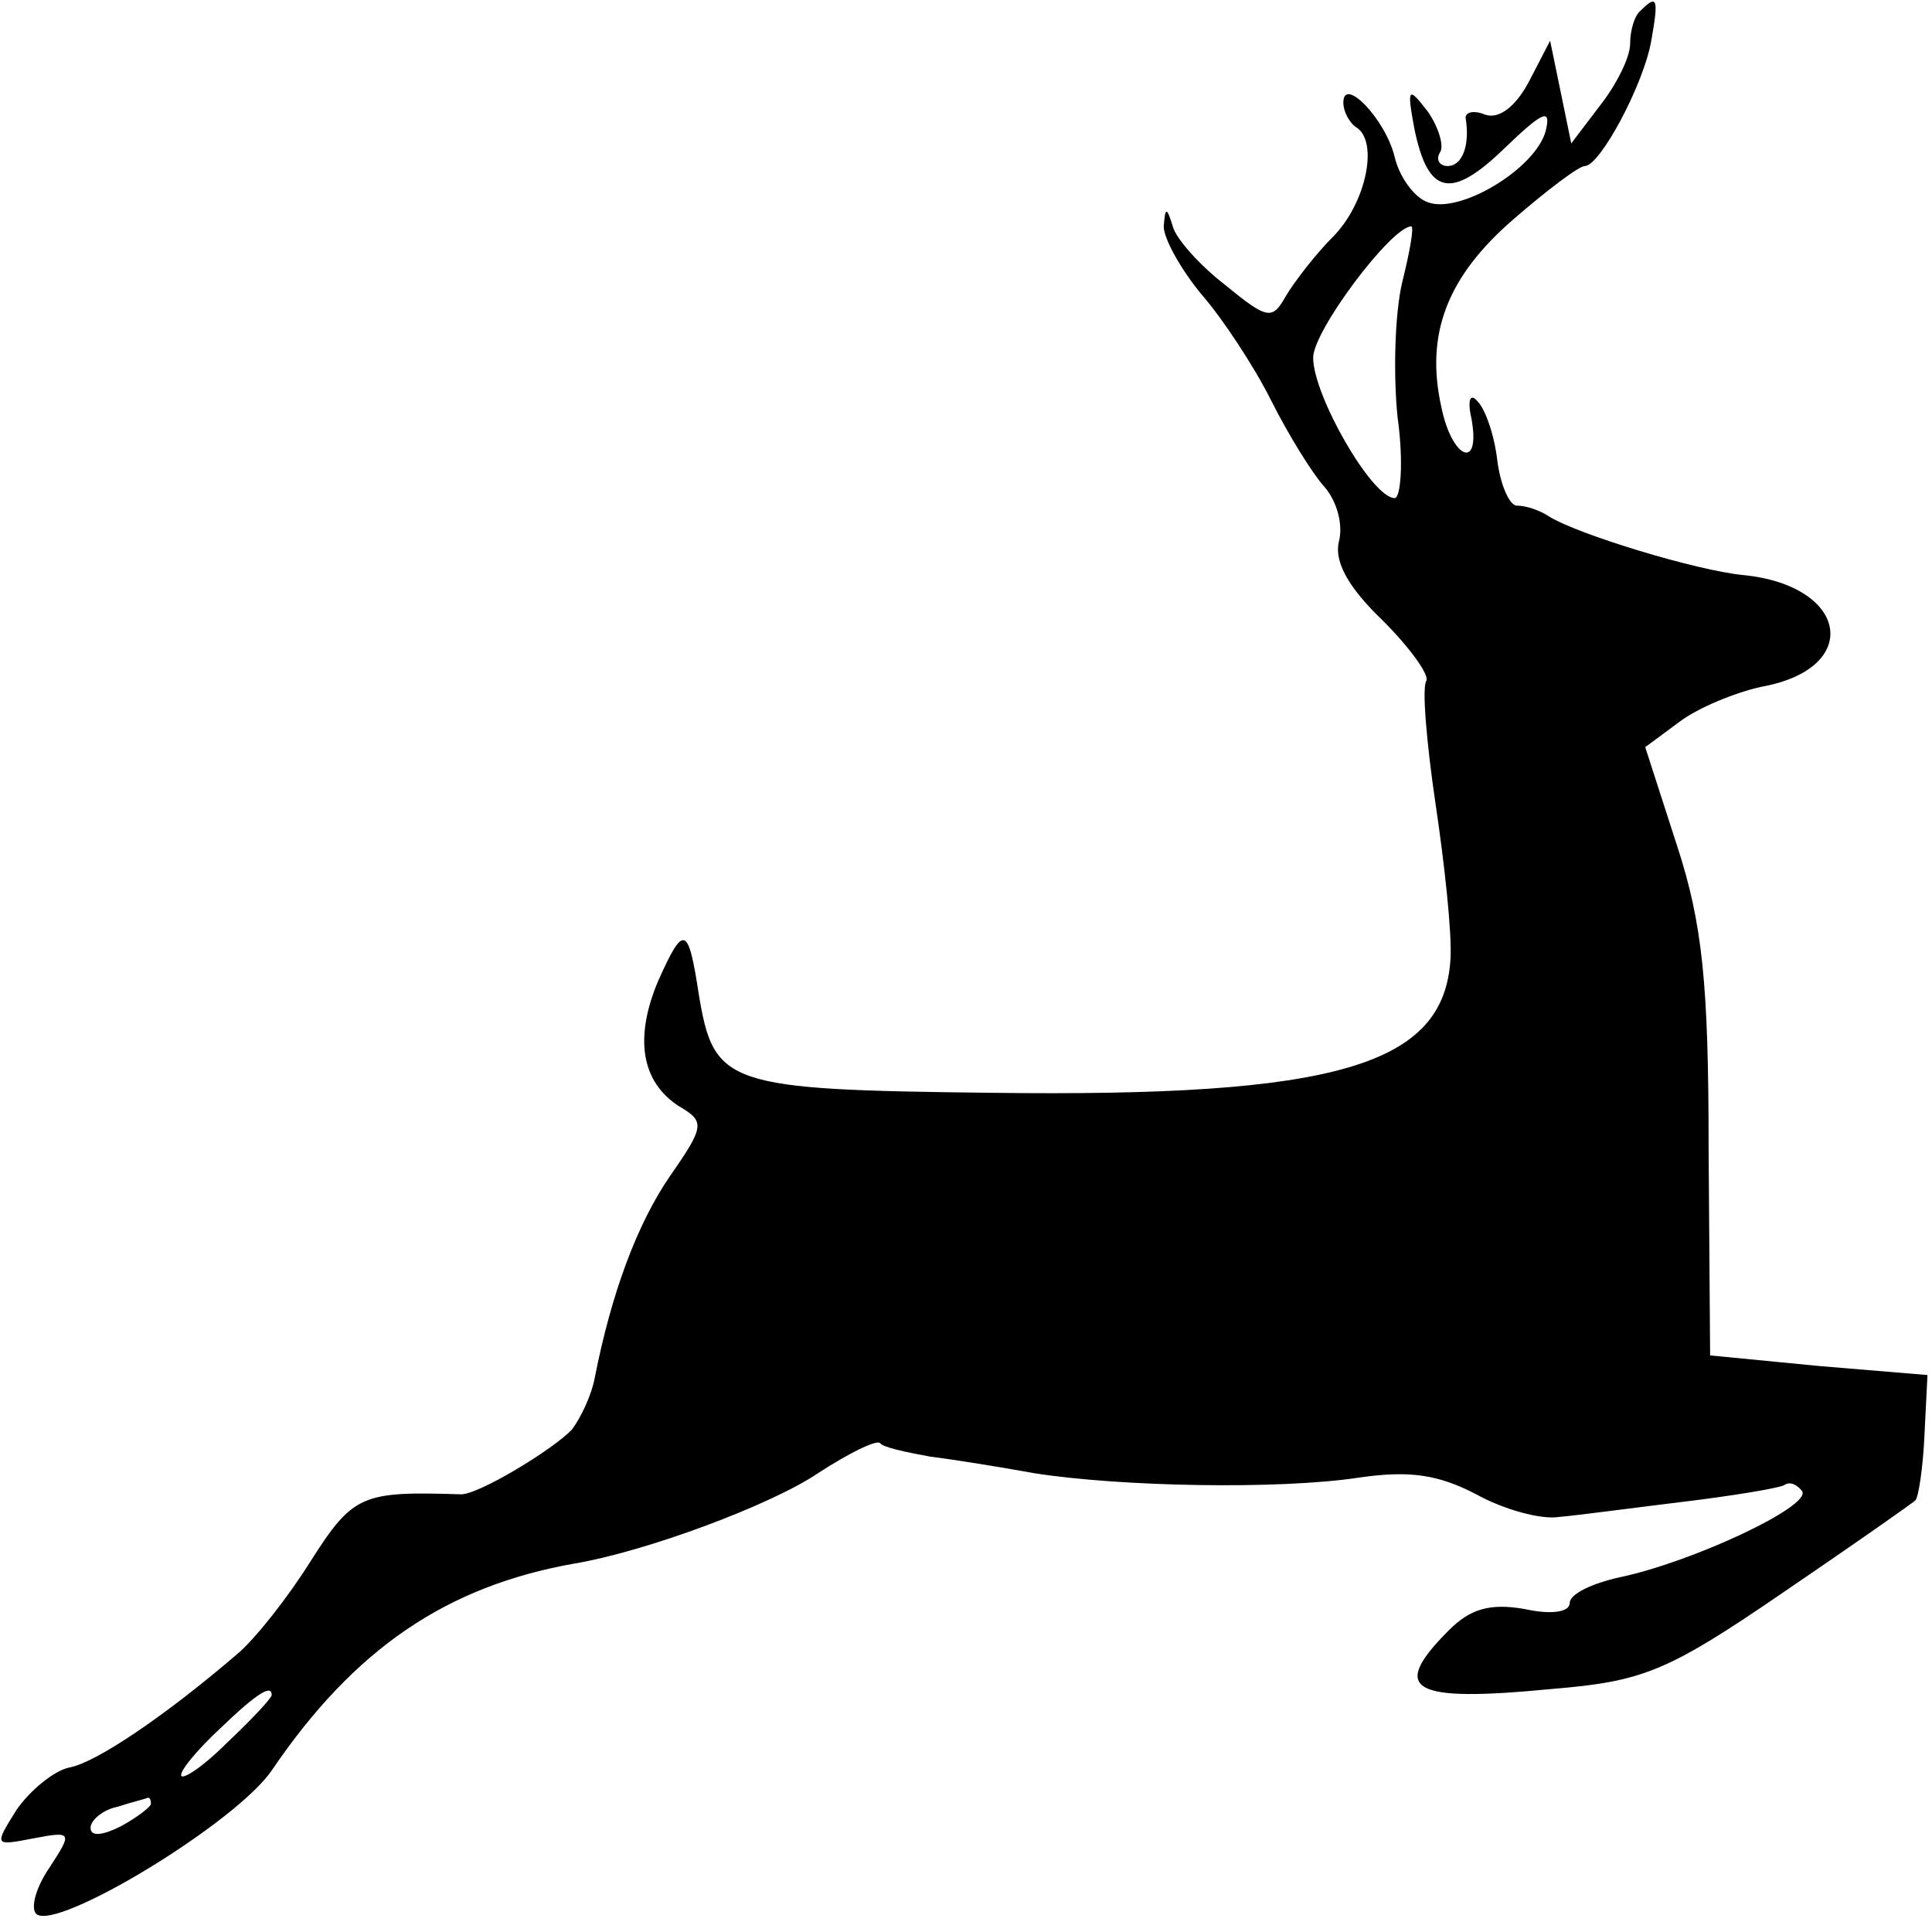
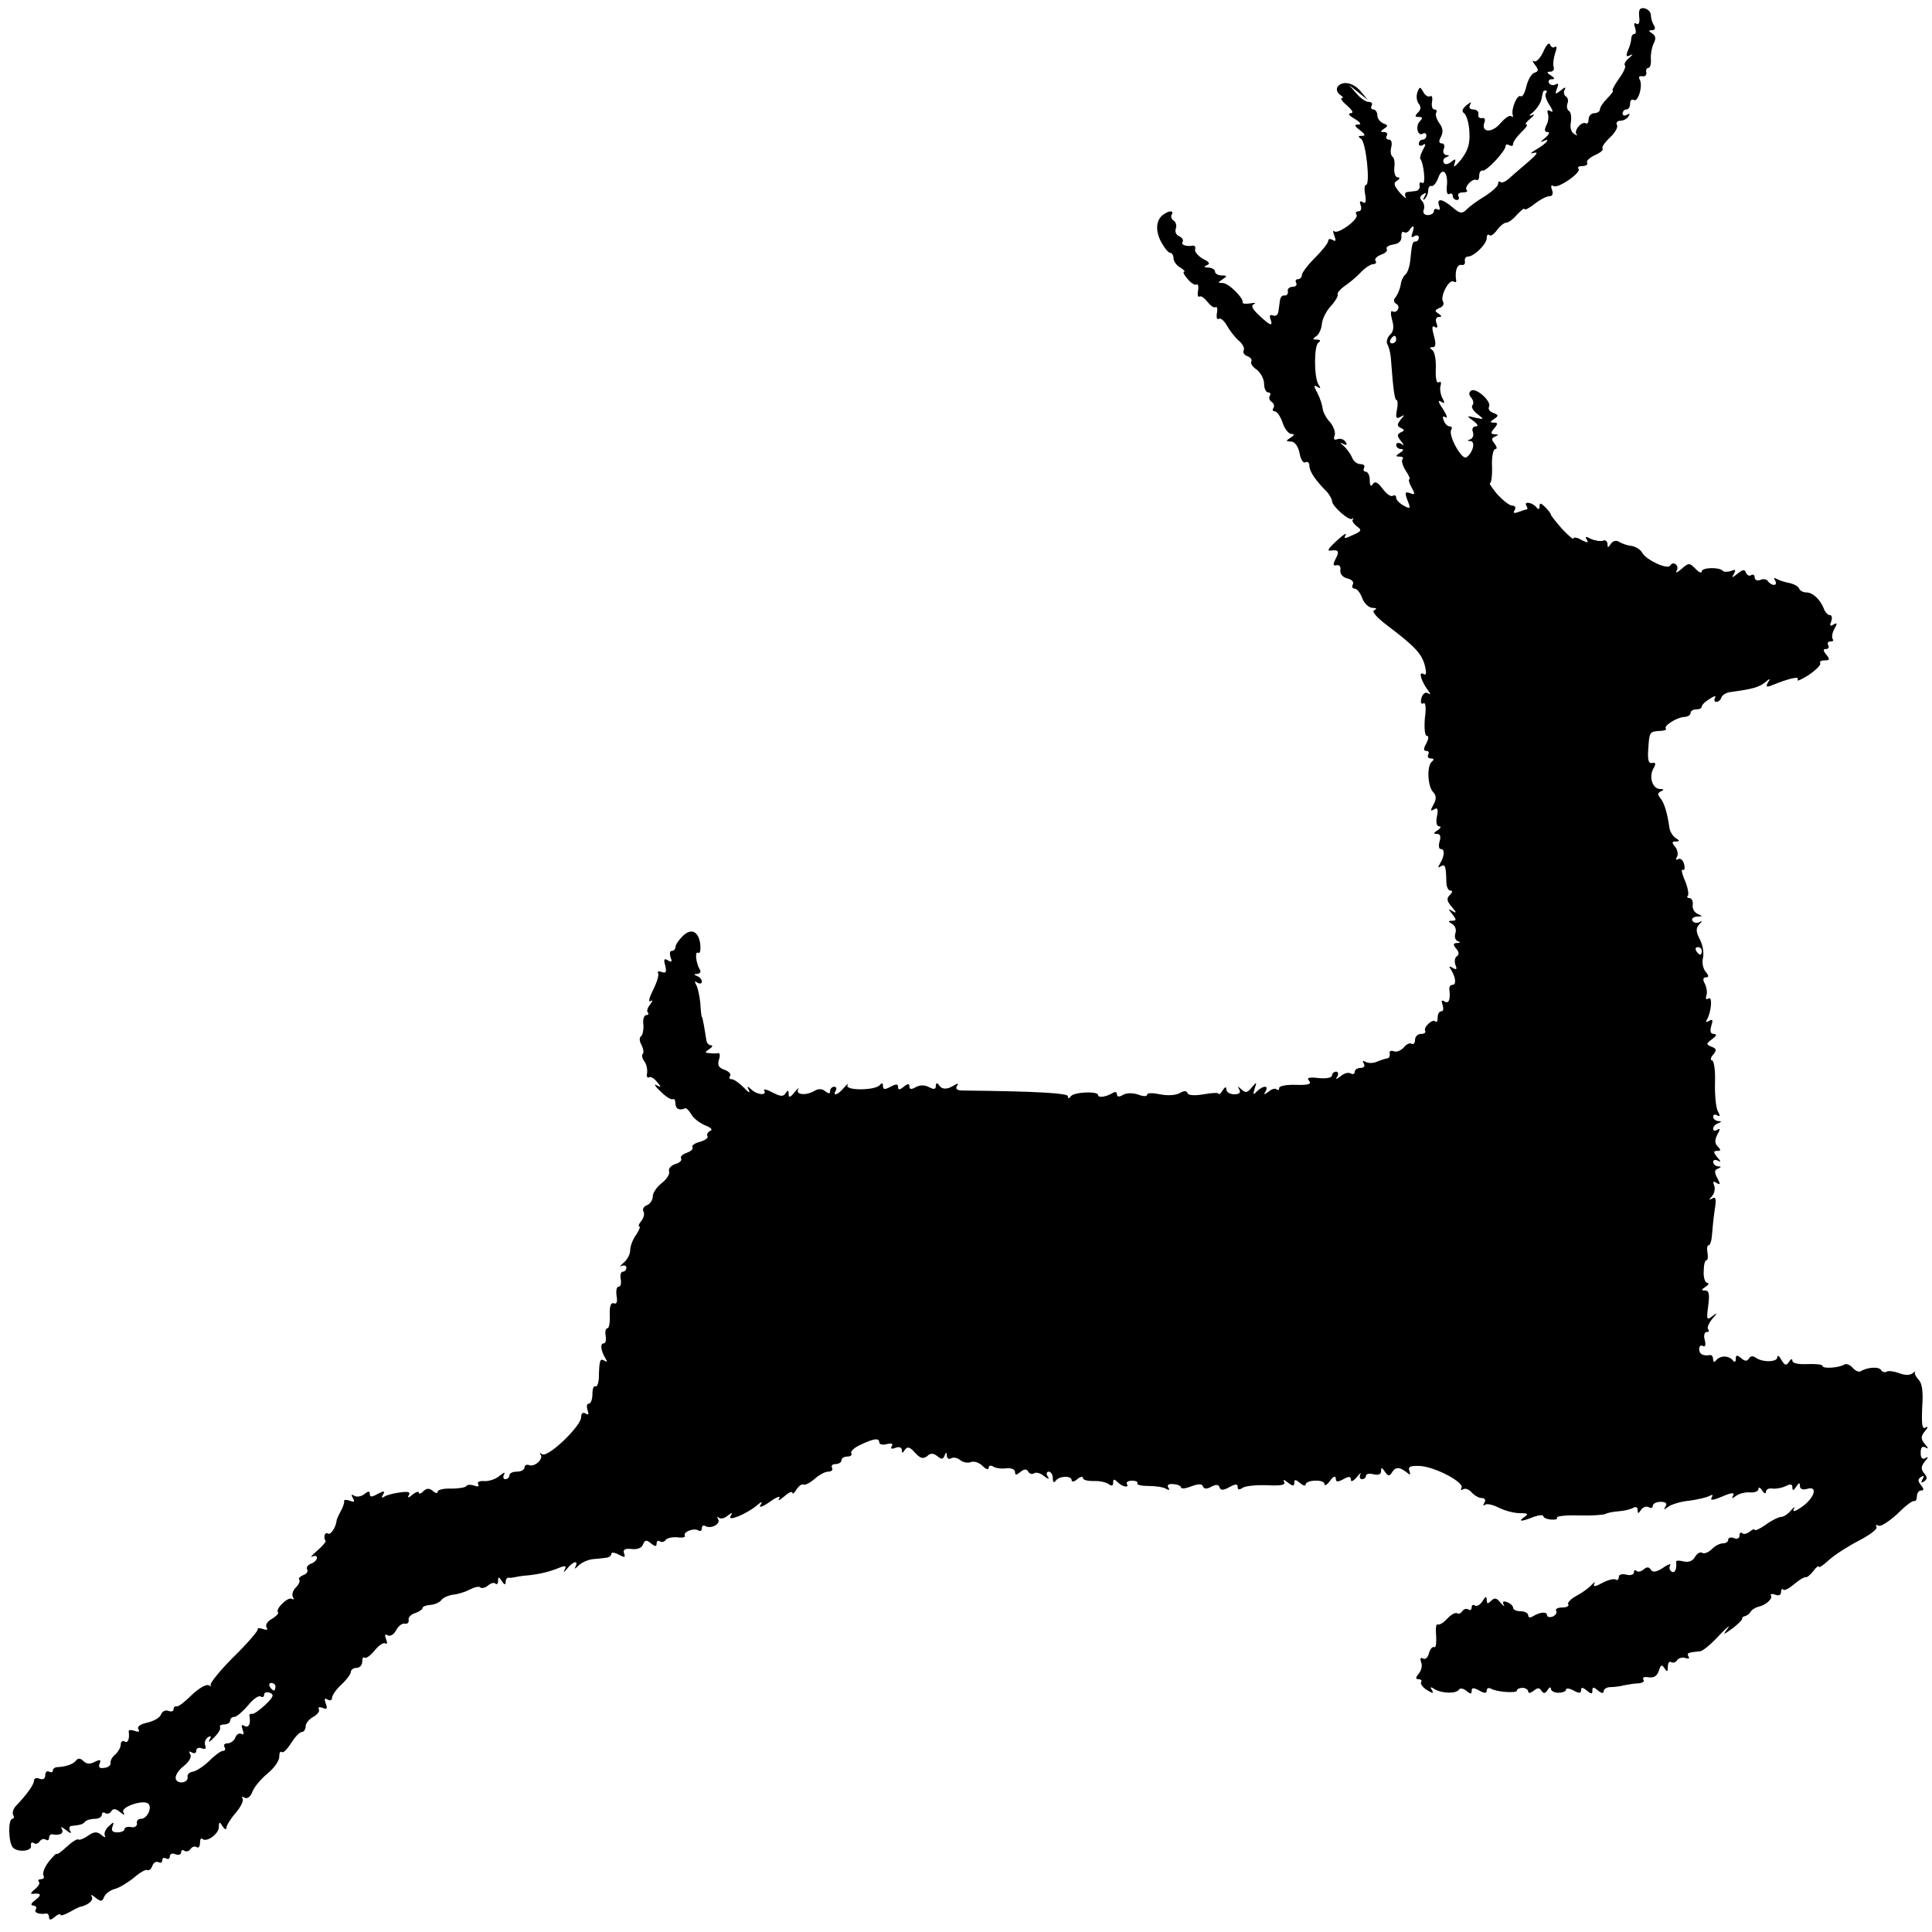
- <svg xmlns="http://www.w3.org/2000/svg" version="1.0" width="128pt" height="128pt" viewBox="0 0 128 128" preserveAspectRatio="xMidYMid meet">
-   <g transform="translate(0,128) scale(0.1,-0.1)" fill="#000000" stroke="none">
-     <path d="M1087 1273 c-4 -3 -7 -13 -7 -22 0 -9 -9 -27 -20 -41 l-19 -25 -7 34 -7 34 -14 -27 c-9 -17 -20 -25 -29 -22 -7 3 -13 2 -13 -2 3 -18 -2 -32 -12 -32 -5 0 -8 4 -5 9 3 4 -1 17 -8 27 -13 17 -14 16 -9 -11 9 -44 24 -48 60 -13 25 24 31 27 27 11 -7 -25 -57 -55 -78 -47 -9 3 -19 17 -22 30 -6 25 -34 54 -34 36 0 -6 4 -13 8 -16 16 -9 7 -51 -15 -73 -11 -11 -25 -29 -31 -39 -9 -16 -12 -16 -40 7 -17 13 -33 31 -35 39 -4 13 -5 13 -6 0 0 -8 11 -28 25 -45 14 -16 35 -48 46 -70 11 -22 27 -48 35 -57 9 -10 13 -26 10 -37 -3 -13 6 -30 29 -52 18 -18 31 -36 29 -40 -3 -4 0 -40 6 -81 6 -40 11 -86 10 -103 -4 -71 -75 -92 -305 -89 -175 2 -183 5 -193 65 -7 46 -10 47 -27 9 -16 -38 -11 -67 14 -83 17 -10 17 -13 -6 -46 -22 -32 -39 -78 -50 -134 -2 -11 -9 -26 -15 -34 -12 -13 -63 -44 -74 -43 -65 2 -71 0 -99 -44 -15 -24 -37 -52 -49 -62 -49 -42 -94 -72 -111 -75 -10 -2 -26 -15 -35 -28 -15 -24 -15 -24 11 -19 26 5 26 4 11 -19 -9 -13 -13 -27 -9 -31 13 -12 132 60 156 95 55 81 116 122 200 137 48 8 131 39 162 60 20 13 38 22 41 20 2 -3 17 -6 33 -9 16 -2 47 -7 69 -11 57 -9 162 -11 215 -3 34 5 53 2 78 -11 18 -10 43 -17 55 -15 12 1 49 6 82 10 33 4 63 9 67 11 4 3 9 0 12 -4 6 -10 -73 -47 -121 -57 -18 -4 -33 -11 -33 -17 0 -6 -12 -8 -30 -4 -23 4 -36 0 -50 -14 -40 -40 -25 -48 68 -39 60 5 76 11 152 63 47 32 87 60 89 62 2 2 5 21 6 43 l2 40 -72 6 -72 7 -1 137 c0 109 -4 149 -21 201 l-21 65 23 17 c12 9 36 19 54 23 67 12 58 67 -12 74 -31 3 -110 27 -129 39 -6 4 -15 7 -21 7 -5 0 -11 14 -13 30 -2 17 -8 34 -13 39 -5 6 -7 1 -4 -12 6 -34 -13 -26 -20 8 -11 49 4 87 48 125 22 19 43 35 47 35 10 0 39 54 44 83 5 28 4 31 -7 20z m-158 -180 c-5 -21 -6 -62 -3 -90 4 -29 2 -53 -2 -53 -15 0 -54 68 -54 93 0 18 52 87 65 87 2 0 -1 -17 -6 -37z m-749 -936 c0 -2 -13 -16 -30 -32 -16 -16 -30 -25 -30 -21 0 4 12 18 26 31 25 24 34 29 34 22z m-80 -72 c0 -2 -9 -9 -20 -15 -12 -6 -20 -7 -20 -1 0 5 8 12 18 14 9 3 18 5 20 6 1 0 2 -1 2 -4z" />
+ <svg xmlns="http://www.w3.org/2000/svg" version="1.0" width="512pt" height="512pt" viewBox="0 0 512 512" preserveAspectRatio="xMidYMid meet">
+   <g transform="translate(0,512) scale(0.1,-0.1)" fill="#000000" stroke="none">
+     <path d="M4344 5076 c2 -15 -1 -23 -7 -19 -6 4 -8 0 -4 -10 3 -10 3 -17 -2 -17 -4 0 -8 -6 -8 -12 0 -7 -4 -22 -9 -32 -6 -15 -4 -18 7 -12 8 4 6 1 -3 -7 -10 -8 -15 -17 -12 -20 4 -3 -4 -20 -16 -36 -12 -17 -19 -31 -16 -31 3 0 -3 -9 -14 -20 -11 -11 -20 -24 -20 -30 0 -5 -7 -10 -15 -10 -8 0 -15 -7 -15 -16 0 -8 -3 -13 -7 -11 -11 7 -33 -19 -25 -29 4 -4 1 -4 -6 1 -8 4 -12 17 -9 31 2 14 0 27 -5 30 -5 3 -7 12 -4 20 3 7 1 16 -5 19 -5 4 -6 12 -2 18 4 7 -1 6 -10 -2 -15 -12 -17 -12 -11 4 5 12 4 16 -4 11 -6 -3 -13 -2 -17 4 -3 5 0 10 7 10 9 0 9 3 -2 10 -11 7 -12 10 -2 10 8 0 12 6 9 13 -2 6 0 22 4 35 5 14 5 21 0 18 -5 -4 -11 -1 -13 6 -3 7 -11 -2 -18 -19 -8 -17 -19 -29 -25 -25 -5 3 -4 -1 3 -10 10 -13 10 -17 -2 -21 -8 -3 -17 -19 -21 -36 -4 -17 -10 -29 -15 -26 -9 6 -26 -34 -21 -50 1 -5 0 -7 -4 -3 -4 4 -17 -5 -29 -19 -23 -27 -52 -24 -42 3 3 8 0 13 -7 11 -7 -1 -11 4 -9 11 1 6 -5 12 -14 12 -9 0 -12 5 -8 13 5 8 2 7 -10 -2 -11 -10 -13 -16 -6 -21 6 -4 13 -26 14 -49 2 -31 -3 -49 -22 -74 -14 -17 -22 -23 -18 -13 5 15 4 17 -8 7 -9 -7 -17 -8 -20 -2 -3 5 0 12 6 14 10 4 10 6 1 6 -7 1 -10 8 -7 16 4 8 1 15 -5 15 -8 0 -9 6 -2 18 6 12 5 23 -5 36 -7 10 -11 23 -8 27 3 5 1 9 -5 9 -5 0 -8 9 -6 20 2 11 0 18 -5 15 -5 -3 -13 2 -18 11 -8 15 -10 15 -16 -1 -3 -10 -2 -23 4 -30 6 -8 6 -15 -2 -23 -9 -9 -9 -12 2 -12 10 0 11 -3 3 -11 -13 -13 -6 -42 8 -33 5 3 9 0 9 -5 0 -6 -4 -11 -10 -11 -5 0 -10 -5 -10 -11 0 -5 5 -7 11 -3 8 5 8 1 0 -13 -6 -11 -9 -22 -7 -24 9 -11 15 -69 6 -64 -6 4 -9 1 -8 -6 2 -7 -3 -14 -9 -15 -7 -1 -18 -2 -24 -3 -5 0 -7 -7 -4 -13 4 -7 -3 -2 -15 11 -16 19 -18 26 -8 32 8 5 9 9 2 9 -6 0 -10 11 -9 25 2 14 0 27 -5 30 -4 3 -6 14 -3 25 3 12 0 20 -6 20 -7 0 -9 5 -6 10 3 6 0 10 -7 10 -11 0 -10 2 0 9 11 7 11 9 -2 14 -9 4 -16 13 -16 22 0 8 -5 15 -11 15 -5 0 -7 5 -4 10 3 6 0 10 -8 10 -8 0 -22 10 -33 23 l-19 22 25 -20 25 -20 -19 23 c-20 24 -50 29 -62 11 -3 -6 0 -15 7 -20 8 -5 10 -9 5 -9 -5 0 1 -9 14 -20 15 -13 18 -20 9 -20 -8 -1 -3 -7 11 -15 15 -9 19 -15 10 -15 -12 0 -11 -4 4 -15 14 -11 16 -15 5 -15 -10 0 -11 -2 -2 -8 13 -8 25 -122 13 -122 -4 0 -5 -12 -2 -26 3 -19 1 -25 -6 -20 -8 5 -10 2 -6 -8 3 -9 1 -16 -6 -16 -6 0 -9 -4 -5 -9 7 -12 -50 -53 -59 -44 -4 4 -4 -1 0 -11 5 -14 4 -17 -4 -12 -7 4 -12 3 -12 -2 0 -6 -16 -26 -35 -45 -19 -19 -35 -40 -35 -46 0 -6 -5 -11 -11 -11 -5 0 -7 -4 -4 -10 3 -5 -1 -10 -9 -10 -9 0 -15 -6 -13 -12 1 -7 -3 -12 -9 -11 -6 1 -11 -5 -12 -13 -1 -8 -3 -21 -4 -29 -1 -9 -7 -14 -14 -11 -8 3 -11 0 -7 -10 7 -20 0 -18 -30 10 -18 17 -23 26 -14 30 7 4 2 4 -10 2 -12 -2 -21 -1 -20 3 3 11 -37 51 -53 51 -13 0 -13 1 0 10 13 8 12 10 -2 10 -10 0 -18 5 -18 10 0 6 -8 10 -17 11 -12 0 -14 2 -5 6 10 4 7 9 -10 17 -12 7 -22 18 -21 24 2 7 0 11 -5 11 -19 -3 -33 2 -28 10 3 5 -1 11 -9 15 -8 3 -12 12 -9 20 3 8 0 17 -5 21 -6 3 -9 11 -6 16 7 11 -6 12 -21 1 -20 -13 -23 -41 -8 -71 9 -17 20 -31 25 -31 5 0 9 -7 9 -15 0 -7 8 -19 18 -24 9 -6 14 -11 10 -11 -4 0 0 -9 9 -19 9 -11 20 -18 24 -15 4 2 6 -5 4 -16 -2 -11 -1 -18 4 -16 4 3 13 -4 21 -14 8 -10 17 -17 21 -14 5 2 6 -5 4 -16 -2 -11 0 -18 5 -15 5 3 14 -5 21 -17 7 -13 21 -31 31 -40 11 -9 17 -21 14 -26 -3 -6 1 -13 10 -16 8 -3 13 -10 10 -14 -3 -5 4 -15 15 -22 10 -8 19 -25 19 -37 0 -13 5 -23 11 -23 5 0 8 -4 4 -9 -3 -5 -1 -12 5 -16 6 -4 8 -11 5 -16 -4 -5 -2 -9 3 -9 6 0 15 -13 21 -30 5 -16 16 -30 23 -30 9 0 9 -3 -2 -10 -13 -8 -13 -10 1 -10 10 0 19 -12 23 -31 3 -17 10 -28 16 -24 5 3 10 -1 10 -9 0 -15 15 -38 48 -71 6 -8 12 -18 12 -23 0 -13 45 -53 53 -47 4 3 5 2 2 -2 -3 -3 2 -11 11 -18 14 -10 12 -13 -11 -23 -21 -10 -25 -10 -19 0 4 7 -5 2 -19 -11 -28 -25 -32 -32 -19 -30 19 3 22 -3 12 -21 -8 -16 -8 -20 2 -18 7 2 12 -4 10 -13 -1 -10 6 -19 19 -22 12 -3 18 -10 14 -16 -3 -6 -1 -11 5 -11 6 0 15 -11 20 -25 5 -14 17 -25 27 -26 11 0 13 -3 5 -6 -8 -3 6 -19 35 -41 74 -56 91 -75 99 -106 5 -20 4 -27 -4 -22 -14 8 -5 -20 12 -43 8 -11 8 -13 0 -8 -7 4 -14 -2 -17 -13 -3 -12 -1 -17 5 -14 6 4 8 -11 4 -40 -2 -26 0 -46 5 -46 6 0 5 -8 -1 -20 -8 -14 -8 -20 0 -20 6 0 8 -4 5 -10 -3 -5 0 -10 7 -10 8 0 9 -3 3 -8 -14 -10 -12 -64 2 -80 10 -10 10 -19 2 -34 -9 -16 -8 -19 1 -13 10 6 12 1 8 -19 -3 -15 -1 -26 6 -26 6 0 4 -5 -4 -10 -11 -7 -12 -10 -2 -10 9 0 11 -7 7 -20 -3 -11 -2 -20 3 -20 12 0 10 -19 -2 -39 -6 -10 -5 -12 2 -7 12 7 14 1 15 -41 0 -13 5 -23 10 -23 7 0 7 -4 -1 -12 -9 -9 -8 -16 6 -32 12 -14 13 -17 2 -11 -13 8 -13 7 -1 -8 11 -14 11 -17 0 -17 -12 0 -12 -2 0 -9 8 -5 11 -16 8 -24 -3 -9 -1 -18 6 -21 8 -3 8 -5 -2 -5 -10 -1 -11 -4 -2 -15 8 -9 8 -16 2 -20 -6 -4 -7 -14 -4 -23 5 -12 3 -14 -7 -8 -10 6 -11 4 -4 -6 12 -20 14 -39 3 -39 -6 0 -9 -6 -8 -12 3 -27 -1 -39 -13 -32 -8 5 -9 2 -5 -9 3 -10 2 -17 -3 -17 -6 0 -10 -7 -10 -17 0 -9 -3 -14 -6 -10 -8 8 -33 -16 -27 -25 2 -5 -3 -8 -11 -8 -9 0 -16 -7 -16 -16 0 -8 -4 -13 -9 -10 -5 3 -14 -1 -21 -10 -7 -8 -19 -13 -26 -10 -8 3 -13 0 -11 -6 1 -7 -2 -13 -8 -13 -5 -1 -18 -5 -27 -9 -9 -4 -22 -4 -29 0 -8 4 -9 3 -5 -4 4 -7 1 -12 -8 -12 -9 0 -16 -5 -16 -11 0 -5 -5 -7 -10 -4 -6 4 -18 1 -27 -7 -12 -9 -15 -9 -9 -1 4 7 2 13 -3 13 -6 0 -11 -5 -11 -10 0 -6 -15 -9 -35 -7 -26 3 -33 1 -26 -7 8 -9 -2 -12 -34 -11 -25 1 -45 -3 -45 -8 0 -6 -3 -7 -7 -4 -3 4 -13 1 -21 -6 -13 -9 -14 -9 -8 1 9 16 -6 16 -23 0 -10 -11 -11 -9 -6 7 6 19 6 19 -8 3 -11 -14 -16 -15 -27 -5 -10 9 -11 9 -6 0 5 -9 0 -13 -13 -13 -12 0 -21 6 -21 13 0 8 -4 7 -10 -3 -5 -8 -10 -12 -10 -9 0 4 -18 3 -40 -1 -24 -4 -41 -3 -43 3 -2 7 -9 7 -21 0 -11 -6 -33 -7 -52 -3 -19 4 -34 4 -34 -1 0 -5 -10 -5 -23 0 -14 5 -30 5 -40 0 -11 -7 -17 -6 -17 1 0 6 -5 8 -12 3 -17 -10 -38 -13 -38 -5 0 11 -64 8 -72 -3 -5 -7 -8 -7 -8 0 0 8 -85 13 -278 15 -15 0 -21 4 -16 12 5 7 3 8 -7 2 -19 -12 -33 -12 -41 1 -5 6 -8 5 -8 -3 0 -9 -5 -10 -18 -3 -11 6 -24 6 -35 0 -12 -7 -17 -6 -17 2 0 8 -4 8 -15 -1 -11 -9 -15 -9 -15 -1 0 9 -5 9 -20 1 -15 -8 -20 -8 -20 2 0 8 -3 9 -8 3 -10 -15 -93 -16 -86 -1 3 6 -1 3 -9 -6 -15 -19 -32 -25 -22 -8 3 6 1 10 -4 10 -6 0 -11 -5 -11 -11 0 -8 -4 -8 -13 -1 -8 7 -18 7 -27 2 -22 -14 -52 -12 -45 3 4 6 -1 3 -9 -7 -12 -15 -16 -16 -16 -5 0 10 -2 11 -8 2 -6 -10 -14 -9 -35 2 -15 8 -25 10 -22 5 9 -14 -19 -12 -34 3 -11 10 -12 9 -6 -3 4 -8 -2 -5 -14 8 -12 12 -26 22 -32 22 -6 0 -8 4 -4 9 3 5 -4 12 -15 16 -15 5 -19 12 -15 26 4 11 3 19 -2 18 -4 -1 -15 -1 -23 0 -13 1 -13 2 0 11 8 5 10 10 4 10 -6 0 -11 6 -12 13 -4 26 -10 62 -12 62 -1 0 -3 16 -4 36 -2 20 -7 42 -11 49 -5 9 -4 11 3 6 7 -4 12 -3 12 3 0 5 -6 12 -12 14 -10 4 -10 6 0 6 7 1 10 5 7 11 -11 17 -14 51 -5 45 5 -3 7 6 6 21 -4 36 -24 46 -47 23 -11 -11 -19 -23 -19 -29 0 -5 -4 -10 -10 -10 -5 0 -6 -7 -3 -17 5 -12 3 -14 -7 -8 -10 6 -12 3 -7 -14 4 -17 2 -21 -9 -17 -8 3 -13 2 -10 -3 3 -4 -3 -24 -13 -44 -10 -20 -14 -34 -7 -30 7 4 6 1 -1 -9 -7 -8 -10 -18 -6 -21 3 -4 1 -7 -4 -7 -6 0 -10 -11 -8 -25 1 -14 -2 -28 -6 -31 -5 -3 -5 -13 1 -23 5 -10 7 -21 3 -24 -3 -4 -1 -12 4 -19 6 -7 9 -21 8 -31 -2 -9 0 -15 5 -12 4 3 14 -3 21 -12 12 -14 12 -16 -1 -9 -8 5 -4 -3 10 -16 14 -14 28 -23 33 -21 4 2 7 -3 7 -11 0 -15 11 -20 26 -13 3 1 10 -6 16 -16 5 -10 22 -23 36 -29 16 -6 22 -12 14 -15 -6 -3 -10 -9 -7 -14 3 -4 -6 -11 -20 -15 -13 -3 -23 -10 -20 -14 3 -5 -4 -11 -15 -15 -11 -4 -18 -10 -15 -15 3 -5 -4 -12 -16 -15 -11 -4 -18 -12 -16 -19 3 -7 -6 -21 -19 -31 -13 -10 -24 -26 -24 -35 0 -10 -7 -21 -16 -24 -8 -3 -12 -11 -9 -16 4 -6 1 -17 -5 -25 -7 -8 -9 -15 -6 -15 4 0 0 -10 -8 -22 -9 -12 -16 -31 -16 -42 0 -10 -8 -25 -18 -33 -9 -8 -11 -12 -5 -8 7 3 13 1 13 -4 0 -6 -4 -11 -9 -11 -6 0 -8 -9 -6 -20 2 -11 0 -20 -6 -20 -5 0 -7 -11 -5 -24 3 -16 0 -23 -7 -20 -8 3 -12 -7 -11 -31 1 -19 -2 -35 -6 -35 -5 0 -7 -9 -5 -20 2 -11 0 -20 -5 -20 -10 0 -8 -19 4 -39 6 -10 5 -12 -2 -7 -12 7 -14 2 -15 -46 -1 -15 -5 -24 -9 -22 -4 3 -8 -6 -8 -20 0 -14 -4 -26 -10 -26 -5 0 -6 -7 -3 -17 4 -11 3 -14 -5 -9 -7 4 -12 1 -12 -10 0 -23 -87 -107 -103 -98 -6 4 -9 4 -5 0 10 -11 -14 -34 -29 -29 -7 3 -13 0 -13 -6 0 -6 -9 -11 -20 -11 -11 0 -20 -4 -20 -10 0 -5 -5 -10 -11 -10 -5 0 -7 6 -3 13 4 6 -1 5 -12 -4 -10 -9 -29 -15 -41 -14 -13 1 -19 -3 -16 -8 4 -6 0 -8 -10 -4 -9 3 -18 3 -21 -1 -2 -4 -21 -7 -40 -7 -20 1 -36 -3 -36 -8 0 -5 -6 -5 -13 2 -10 8 -17 7 -25 -1 -7 -7 -12 -8 -12 -4 0 5 -8 2 -17 -5 -10 -9 -14 -9 -10 -2 6 9 -1 11 -22 8 -17 -2 -36 -7 -42 -11 -8 -5 -9 -3 -4 5 6 10 3 11 -14 2 -16 -9 -21 -9 -21 0 0 8 -4 8 -15 -1 -8 -6 -20 -8 -26 -4 -8 5 -9 3 -4 -6 6 -10 4 -12 -8 -7 -9 3 -16 3 -15 -1 1 -4 -3 -16 -9 -27 -6 -11 -11 -22 -11 -25 -2 -18 -16 -39 -23 -34 -8 5 -13 -10 -6 -20 1 -2 -9 -14 -23 -26 -14 -12 -19 -19 -12 -15 6 3 12 2 12 -3 0 -6 -7 -13 -16 -16 -8 -3 -13 -10 -10 -15 3 -5 -1 -12 -10 -15 -9 -4 -14 -9 -11 -12 3 -4 -1 -13 -9 -21 -8 -8 -11 -19 -8 -25 4 -6 3 -8 -3 -5 -10 6 -45 -28 -36 -36 2 -3 -5 -10 -16 -17 -12 -6 -18 -16 -15 -22 5 -7 2 -9 -9 -5 -9 3 -16 3 -14 -1 1 -4 -28 -38 -65 -74 -36 -36 -63 -70 -60 -74 4 -4 2 -4 -5 0 -7 3 -26 -8 -45 -26 -18 -18 -36 -32 -40 -30 -5 1 -8 -2 -8 -8 0 -5 -6 -7 -14 -4 -7 3 -16 -1 -19 -9 -3 -9 -19 -18 -36 -22 -19 -4 -29 -11 -24 -18 4 -6 0 -8 -10 -4 -9 3 -16 3 -16 -1 3 -20 -2 -33 -11 -27 -5 3 -10 0 -10 -8 0 -8 -7 -20 -15 -27 -8 -6 -13 -17 -12 -22 1 -6 -6 -12 -16 -13 -13 -2 -17 1 -13 11 4 11 2 12 -13 5 -12 -7 -22 -6 -30 2 -8 8 -14 8 -19 2 -7 -10 -27 -17 -49 -18 -7 0 -13 -4 -13 -9 0 -5 -4 -6 -10 -3 -5 3 -10 -1 -10 -9 0 -10 -6 -13 -15 -10 -8 4 -15 1 -15 -5 0 -10 -18 -36 -48 -67 -7 -8 -10 -18 -7 -24 3 -5 2 -10 -2 -10 -12 0 -11 -62 1 -76 13 -14 52 -10 48 5 -1 7 2 10 7 7 5 -4 12 -2 16 4 4 6 11 8 16 5 5 -4 9 -1 9 4 0 6 3 10 8 10 21 -4 32 2 26 14 -5 7 0 6 11 -3 11 -9 16 -10 11 -2 -4 6 -2 13 3 13 26 3 30 4 37 12 4 4 16 7 26 7 10 0 18 5 18 11 0 5 4 8 9 4 5 -3 13 -1 16 5 5 8 12 7 23 -2 11 -9 14 -9 9 -1 -9 14 53 35 66 23 11 -10 -3 -40 -19 -40 -8 0 -13 -6 -11 -12 1 -7 -6 -12 -15 -10 -10 2 -18 -1 -18 -5 0 -5 -8 -9 -19 -9 -13 0 -17 5 -13 15 5 14 4 14 -10 1 -9 -8 -13 -19 -10 -25 3 -5 -1 -5 -9 2 -12 10 -20 9 -36 -2 -11 -8 -23 -12 -25 -10 -3 3 -17 -6 -31 -19 -15 -14 -27 -22 -27 -19 0 3 -9 -6 -21 -21 -11 -14 -17 -30 -14 -36 3 -5 1 -10 -6 -10 -7 0 -9 -3 -6 -7 4 -3 -1 -12 -11 -20 -9 -7 -12 -13 -7 -12 24 3 27 -2 9 -16 -12 -9 -14 -14 -6 -15 7 0 10 -5 7 -10 -6 -9 8 -14 28 -11 4 0 7 -4 7 -10 0 -8 5 -8 15 1 8 7 15 9 15 6 0 -4 10 -1 23 6 12 7 24 13 27 14 24 5 39 18 33 28 -4 6 1 5 10 -3 14 -11 18 -11 23 2 3 8 16 18 28 21 12 3 35 17 51 30 16 14 32 23 36 20 4 -2 10 3 13 12 3 8 10 12 16 9 5 -3 10 -1 10 5 0 6 4 8 10 5 5 -3 10 -1 10 5 0 7 7 10 15 6 8 -3 15 -1 15 5 0 6 4 8 9 4 5 -3 12 -1 16 5 4 6 11 8 16 5 5 -4 9 2 9 11 0 10 3 14 6 11 11 -11 44 13 44 31 0 15 2 15 10 2 5 -8 10 -10 10 -4 0 6 11 24 24 39 14 16 22 33 19 38 -3 6 -1 7 5 3 7 -4 16 2 21 16 5 13 23 34 40 48 17 14 31 33 31 44 0 11 3 16 7 13 3 -4 14 7 24 23 11 17 23 30 29 30 5 0 10 7 10 15 0 8 9 19 20 25 11 6 18 15 15 20 -3 6 1 7 10 4 11 -5 14 -2 8 12 -4 12 -3 15 5 10 7 -4 12 -2 12 5 0 6 11 22 25 35 14 13 25 28 25 34 0 5 7 10 15 10 8 0 15 7 15 17 0 9 3 13 6 10 4 -3 15 5 26 18 11 14 24 23 29 20 5 -4 6 2 2 11 -4 11 -3 15 5 10 6 -3 16 2 22 14 6 11 16 19 23 17 7 -1 11 3 10 10 -2 6 6 15 17 18 11 4 20 10 20 14 0 4 10 7 22 8 11 1 24 7 28 13 4 6 18 12 31 14 13 1 34 8 45 14 12 6 24 9 27 5 4 -3 13 -1 20 5 8 7 17 9 20 5 4 -3 7 0 7 8 0 11 2 11 10 -1 6 -10 10 -11 10 -3 0 7 3 12 8 12 4 -1 10 0 15 1 4 1 19 4 35 5 30 3 57 9 86 21 15 6 18 4 12 -7 -4 -8 -1 -6 7 4 16 20 31 23 22 5 -4 -7 -1 -6 7 2 7 8 24 16 38 18 14 1 31 3 38 4 6 1 12 5 12 10 0 5 9 4 20 -2 15 -8 18 -8 14 3 -4 10 2 14 20 12 15 -2 27 3 30 12 5 12 9 13 21 3 11 -9 15 -9 15 -1 0 7 4 10 9 6 5 -3 12 -1 15 4 4 5 17 8 31 7 13 -2 22 0 20 4 -6 10 24 22 36 14 5 -3 9 0 9 6 0 6 4 9 9 6 14 -9 42 5 34 18 -3 6 -3 8 2 4 4 -4 15 -2 23 5 13 10 14 9 8 -1 -9 -15 39 4 68 27 15 13 18 13 11 2 -5 -8 7 -4 25 9 18 13 30 17 25 9 -5 -8 1 -5 13 5 12 11 22 15 22 10 0 -5 5 -1 11 9 6 9 14 15 18 13 4 -3 17 4 29 14 12 11 28 20 37 20 9 0 13 5 10 10 -3 6 1 10 9 10 9 0 16 5 16 10 0 6 7 10 16 10 8 0 13 4 10 9 -3 4 7 14 22 21 37 18 52 20 52 8 0 -6 9 -8 20 -5 13 3 18 1 13 -6 -4 -6 0 -8 10 -4 10 4 17 1 17 -6 0 -9 2 -9 8 1 7 9 13 8 27 -8 14 -15 21 -17 32 -9 9 9 17 8 27 0 11 -9 15 -9 19 1 4 11 6 10 6 0 1 -7 6 -10 11 -7 6 4 17 2 24 -4 7 -6 20 -9 28 -6 9 4 23 -1 32 -10 9 -9 16 -11 16 -5 0 6 5 8 13 3 6 -4 22 -6 35 -4 12 1 22 -3 22 -10 0 -9 3 -9 14 0 10 8 16 9 21 1 3 -6 11 -8 16 -4 5 3 17 0 26 -8 12 -9 15 -9 9 0 -4 6 -2 12 3 12 6 0 11 -8 11 -17 0 -11 3 -14 8 -7 9 13 42 14 42 1 0 -5 7 -4 15 3 8 7 15 8 15 3 0 -5 12 -8 28 -8 15 1 33 -3 40 -8 8 -6 12 -5 12 4 0 10 3 10 12 1 13 -13 32 -16 24 -4 -2 4 4 8 14 8 10 0 17 -3 14 -7 -2 -4 11 -7 30 -7 19 0 40 -3 47 -8 7 -4 10 -3 5 4 -4 7 1 10 14 9 11 -1 20 -5 20 -9 0 -4 12 -3 27 3 19 7 29 7 31 0 2 -7 10 -8 22 -1 13 7 20 6 22 -2 3 -8 10 -8 26 1 17 9 22 9 22 0 0 -7 4 -8 13 -2 6 5 36 8 65 7 38 -2 50 1 45 9 -4 7 0 6 10 -2 13 -10 17 -10 17 -1 0 10 3 10 15 0 8 -7 15 -9 15 -4 0 5 11 10 25 10 14 1 25 -3 25 -9 0 -6 7 -2 15 9 8 11 14 14 15 6 0 -10 5 -10 20 -2 15 8 20 8 20 -2 0 -6 7 -3 16 8 8 10 13 13 9 7 -3 -7 -1 -13 4 -13 6 0 11 4 11 9 0 5 9 7 20 4 13 -3 20 0 20 8 0 11 2 11 10 -1 8 -12 12 -13 19 -2 9 15 20 15 39 0 9 -8 11 -7 7 4 -4 11 2 14 28 13 40 -2 119 -44 110 -58 -3 -6 -1 -7 4 -4 6 4 16 0 23 -8 7 -8 19 -15 27 -15 8 0 11 -5 7 -12 -4 -7 -4 -10 1 -6 4 4 20 1 36 -7 15 -8 41 -15 56 -15 22 0 25 -2 13 -10 -19 -13 -8 -13 24 0 14 5 26 6 26 2 0 -4 9 -8 20 -9 11 -1 19 1 16 5 -2 4 24 7 57 6 34 -1 66 1 72 4 5 3 21 6 35 7 14 1 31 5 38 9 7 4 12 2 12 -6 0 -10 2 -10 9 1 5 7 14 10 20 7 6 -4 11 -2 11 3 0 6 9 11 21 11 13 0 18 -4 13 -12 -6 -10 -5 -10 7 -1 8 6 33 14 56 16 23 3 47 9 54 13 8 4 9 3 5 -5 -5 -8 4 -7 28 3 25 11 34 11 29 3 -5 -9 -3 -9 8 -1 8 6 24 10 37 9 12 -1 22 3 22 9 0 6 5 4 10 -4 5 -8 10 -10 10 -3 0 6 8 10 18 8 9 -1 25 2 35 7 12 6 17 5 17 -4 0 -9 3 -9 10 2 7 11 10 12 10 2 0 -8 7 -11 18 -8 30 10 22 -22 -11 -46 -19 -14 -28 -16 -23 -7 4 7 1 6 -7 -3 -8 -10 -20 -18 -27 -18 -6 0 -25 -9 -41 -21 -16 -11 -29 -17 -29 -13 0 3 -6 1 -13 -5 -8 -6 -17 -8 -20 -4 -4 3 -7 1 -7 -6 0 -8 -7 -11 -15 -7 -8 3 -15 1 -15 -4 0 -6 -6 -10 -14 -10 -8 0 -22 -7 -30 -16 -9 -8 -20 -13 -25 -9 -6 3 -14 -2 -19 -11 -6 -11 -17 -15 -30 -12 -12 3 -21 3 -20 -1 2 -19 -3 -31 -12 -26 -6 4 -7 11 -4 17 4 5 -5 3 -19 -7 -17 -11 -27 -13 -32 -5 -5 8 -11 8 -19 1 -7 -6 -16 -8 -19 -4 -4 3 -7 2 -7 -4 0 -6 -9 -9 -20 -6 -12 3 -20 0 -20 -6 0 -7 -4 -10 -8 -7 -5 3 -21 -1 -36 -9 -18 -10 -25 -11 -21 -2 4 7 1 5 -7 -3 -7 -8 -25 -21 -40 -29 -15 -8 -25 -18 -22 -23 3 -4 -4 -8 -16 -8 -12 0 -19 -4 -16 -9 3 -5 -1 -11 -9 -15 -8 -3 -15 -1 -15 3 0 11 -19 9 -37 -2 -8 -5 -13 -4 -13 2 0 6 -9 11 -20 11 -11 0 -20 4 -20 9 0 5 -7 12 -16 15 -10 4 -13 2 -9 -7 4 -6 0 -4 -8 5 -10 13 -16 15 -25 6 -9 -9 -12 -9 -12 2 -1 11 -3 10 -11 -3 -6 -9 -14 -15 -20 -12 -5 4 -9 1 -9 -5 0 -6 -4 -9 -9 -5 -5 3 -12 1 -16 -5 -4 -6 -10 -8 -14 -5 -5 2 -16 -4 -26 -15 -10 -11 -21 -17 -25 -15 -4 3 -6 -11 -4 -30 1 -20 -1 -33 -5 -30 -5 2 -11 -5 -14 -16 -3 -12 -10 -18 -16 -14 -7 3 -8 0 -5 -10 4 -8 1 -22 -6 -30 -9 -11 -9 -15 -1 -15 7 0 10 -4 7 -8 -2 -4 4 -14 16 -21 15 -9 18 -10 13 0 -6 8 -4 10 6 3 19 -12 58 -13 65 -2 3 5 12 4 20 -3 11 -9 14 -9 14 0 0 9 5 9 20 1 14 -8 20 -8 20 0 0 6 5 8 11 5 14 -9 69 -13 69 -5 0 4 7 7 15 7 8 0 15 -5 15 -10 0 -5 6 -4 14 2 11 9 16 9 21 0 6 -8 10 -7 16 2 5 8 9 9 9 4 0 -6 9 -11 20 -11 11 0 20 4 20 8 0 5 9 4 20 -2 15 -8 20 -8 20 1 0 8 4 8 15 -1 12 -10 15 -10 15 0 0 10 3 10 15 0 9 -8 15 -8 15 -2 0 6 8 11 18 11 9 0 26 2 37 5 11 2 28 5 38 5 10 1 16 5 12 10 -3 6 3 8 14 6 14 -2 22 3 27 17 5 16 8 18 15 7 7 -11 9 -10 9 4 0 10 4 16 9 12 5 -3 13 0 16 6 4 5 14 8 22 5 8 -3 11 -1 8 4 -6 9 -2 11 31 14 7 1 29 19 49 41 21 22 32 31 24 20 -14 -19 -14 -19 13 0 14 11 25 22 25 25 -1 3 2 6 7 7 5 1 12 6 15 11 3 6 13 12 21 14 20 4 39 22 33 30 -2 4 3 5 11 2 10 -4 16 -1 16 7 0 7 3 10 6 6 3 -3 16 4 29 15 13 11 26 19 30 18 4 -1 13 7 21 17 7 10 14 15 14 11 0 -4 12 4 26 17 15 14 51 37 80 52 29 15 50 31 47 36 -3 6 -1 7 5 4 5 -4 27 10 49 30 21 21 41 37 46 35 4 -1 7 5 7 13 0 8 5 15 11 15 8 0 8 4 0 14 -9 11 -9 16 0 22 8 5 9 3 4 -6 -5 -9 -4 -11 4 -6 9 6 9 11 0 22 -9 11 -8 18 2 31 10 11 10 14 2 9 -9 -5 -13 0 -13 14 0 14 4 19 13 14 8 -5 8 -2 -2 9 -11 14 -11 20 0 34 9 10 9 14 2 10 -9 -6 -11 7 -9 53 3 42 0 65 -10 74 -7 8 -11 16 -9 20 3 3 0 2 -6 -3 -7 -6 -21 -6 -36 0 -14 5 -28 7 -33 4 -5 -3 -11 -1 -15 4 -5 10 -36 8 -54 -3 -5 -3 -14 1 -21 9 -7 8 -17 12 -22 9 -14 -9 -58 -12 -58 -4 0 4 -18 6 -40 5 -24 -1 -40 2 -40 9 0 6 -4 5 -9 -3 -7 -11 -11 -10 -20 5 -6 11 -11 14 -11 7 0 -13 -39 -14 -57 -1 -7 5 -14 5 -18 -2 -5 -8 -11 -8 -21 1 -11 9 -14 8 -14 -2 0 -9 -3 -10 -8 -4 -4 6 -14 10 -22 10 -8 0 -18 -4 -22 -10 -5 -6 -8 -5 -8 2 0 7 -3 12 -7 12 -20 -3 -30 2 -30 16 0 8 5 11 10 8 6 -4 8 3 5 15 -4 13 -1 22 5 22 6 0 7 3 4 7 -4 3 1 16 10 27 15 17 15 19 1 8 -15 -12 -16 -9 -11 28 4 30 2 40 -8 40 -11 0 -11 2 1 10 8 5 10 10 5 10 -6 0 -11 14 -10 30 0 17 3 30 7 30 4 0 5 9 3 20 -2 11 -1 20 3 20 4 0 8 12 9 28 1 15 4 44 7 65 5 29 3 37 -6 31 -10 -5 -10 -4 -1 6 6 7 9 19 6 28 -5 11 -2 13 6 7 10 -6 11 -3 2 13 -8 15 -8 22 2 25 9 4 9 6 0 6 -7 1 -13 6 -13 12 0 5 6 7 13 3 8 -5 8 -2 -2 9 -11 14 -11 17 0 17 10 0 10 3 1 12 -8 8 -8 17 -1 31 8 14 8 18 0 13 -6 -4 -11 -3 -11 3 0 5 6 12 13 14 10 4 10 6 0 6 -7 1 -13 6 -13 12 0 5 5 7 11 3 8 -4 8 -1 1 12 -5 11 -8 45 -7 77 1 31 -3 57 -8 57 -5 0 -4 7 3 15 10 12 9 16 -4 21 -15 6 -15 8 1 20 12 9 14 13 5 14 -9 0 -11 7 -7 21 5 16 4 19 -5 14 -8 -5 -11 -4 -7 2 12 19 16 64 5 57 -6 -4 -9 -1 -6 7 3 8 1 22 -4 32 -6 11 -5 17 3 17 8 0 8 4 -1 15 -7 8 -10 25 -7 36 3 12 0 34 -8 49 -11 21 -11 30 -2 40 9 10 9 11 0 6 -6 -3 -14 -2 -18 4 -3 5 2 10 12 11 15 0 16 1 2 7 -9 4 -15 15 -13 25 1 9 -3 17 -9 17 -5 0 -8 3 -4 6 3 4 0 22 -8 41 -8 18 -10 31 -6 28 5 -3 7 4 4 15 -3 11 -10 17 -16 13 -6 -3 -7 -1 -3 6 4 6 2 18 -4 26 -10 12 -10 15 1 15 11 0 11 2 0 9 -8 5 -16 18 -17 28 -5 36 -13 65 -24 78 -8 10 -7 14 2 18 9 4 8 6 -3 6 -20 1 -30 32 -17 55 7 12 6 16 -4 14 -9 -2 -12 8 -10 36 3 46 3 47 30 49 12 0 19 3 17 6 -8 7 29 30 48 31 9 0 17 5 17 10 0 6 7 10 15 10 8 0 15 3 15 8 0 4 9 13 21 20 12 8 18 9 14 3 -3 -6 -2 -11 4 -11 5 0 11 5 13 12 2 6 13 13 24 14 60 8 75 13 91 25 14 12 16 12 8 0 -6 -11 -4 -13 11 -7 44 18 74 25 68 15 -3 -6 10 0 29 12 19 13 33 27 31 31 -3 5 2 8 12 8 13 0 14 3 4 15 -9 11 -9 15 -1 15 7 0 9 5 6 10 -3 6 -1 10 6 10 7 0 9 3 6 6 -3 4 -2 16 4 27 9 15 8 18 -2 12 -9 -6 -11 -3 -6 8 3 10 2 17 -4 17 -5 0 -13 8 -16 18 -10 24 -29 42 -46 42 -9 0 -17 5 -19 10 -2 6 -13 12 -26 15 -12 2 -27 7 -34 11 -7 4 -8 3 -4 -4 4 -7 3 -12 -3 -12 -5 0 -12 4 -16 10 -3 5 -12 7 -20 3 -8 -3 -15 0 -15 7 0 6 -4 9 -9 6 -5 -4 -11 0 -14 6 -3 10 -8 9 -22 -2 -15 -12 -17 -12 -10 -1 6 11 4 13 -7 8 -9 -3 -19 -3 -22 0 -10 11 -56 9 -56 -1 0 -6 -8 -3 -17 7 -16 16 -18 16 -37 -1 -11 -9 -16 -12 -13 -5 9 14 -9 28 -17 14 -7 -11 -62 14 -74 34 -4 8 -16 16 -27 18 -11 1 -26 6 -34 11 -8 5 -16 3 -22 -5 -7 -11 -9 -11 -9 -1 0 8 -6 12 -12 9 -7 -2 -21 0 -32 5 -14 7 -16 7 -11 -2 6 -9 2 -9 -14 -1 -11 7 -21 8 -21 4 0 -4 -13 7 -30 25 -16 18 -30 36 -30 38 0 3 -7 12 -15 20 -12 12 -15 12 -15 2 0 -8 -3 -9 -8 -3 -9 13 -35 18 -27 5 3 -5 4 -10 1 -10 -2 0 -12 -3 -22 -7 -12 -4 -15 -3 -10 5 4 7 1 12 -6 12 -8 0 -25 14 -40 30 -14 17 -23 30 -19 30 3 0 6 20 5 45 -1 25 3 45 9 45 5 0 4 6 -2 14 -9 11 -9 15 1 19 10 4 10 6 -1 6 -11 1 -11 4 -1 16 10 12 10 15 -1 15 -11 0 -11 2 1 10 12 8 12 10 -3 16 -9 3 -14 10 -11 16 8 13 -33 51 -47 43 -7 -5 -7 -11 0 -19 6 -7 7 -16 3 -20 -4 -4 2 -15 13 -23 19 -15 19 -15 -5 -10 -24 6 -24 5 -6 -8 12 -9 15 -15 7 -15 -7 0 -11 -6 -8 -14 3 -8 1 -17 -6 -20 -9 -3 -9 -5 0 -5 14 -1 6 -32 -11 -43 -12 -8 -49 59 -40 73 3 5 1 9 -4 9 -6 0 -13 7 -16 16 -4 9 -2 13 5 8 6 -3 3 6 -7 22 -12 17 -14 25 -6 20 11 -7 12 -4 4 10 -5 11 -7 25 -4 33 2 8 0 11 -5 8 -6 -4 -9 10 -8 36 1 23 -3 45 -9 49 -8 6 -8 8 1 8 8 0 9 9 3 30 -6 22 -5 28 2 24 7 -5 9 -1 5 9 -4 10 -1 17 6 17 9 0 8 3 -1 9 -11 7 -10 9 3 15 9 3 13 11 9 17 -8 14 16 60 28 53 5 -3 8 -2 7 3 -4 23 2 43 14 41 6 -2 11 3 9 10 -1 6 2 12 8 12 16 0 50 33 50 49 0 8 3 11 7 8 3 -4 12 2 20 13 8 11 19 20 25 20 6 0 19 10 29 22 11 11 19 18 19 14 0 -4 12 2 26 13 15 12 33 21 40 21 8 0 11 6 7 17 -4 10 -2 14 4 10 12 -8 76 37 66 46 -3 4 1 7 11 7 9 0 15 4 12 9 -3 4 6 13 21 20 14 6 23 14 20 17 -3 4 6 17 20 30 13 12 22 28 18 33 -3 6 1 11 9 11 8 0 18 5 22 12 4 7 3 8 -4 4 -7 -4 -12 -2 -12 3 0 6 5 11 10 11 6 0 10 7 10 16 0 8 4 12 10 9 11 -7 25 39 15 55 -3 6 -1 9 7 8 7 -2 12 3 11 10 -2 6 1 12 5 12 5 0 8 10 7 23 -1 12 2 30 7 41 7 13 6 21 -3 27 -11 7 -11 9 -1 9 8 0 10 5 5 13 -4 6 -8 19 -8 27 0 8 -8 16 -17 18 -12 2 -16 -3 -14 -22z m-247 -203 c-4 -3 0 -17 9 -31 9 -14 11 -21 4 -17 -8 5 -11 3 -8 -6 3 -8 1 -22 -4 -31 -6 -13 -5 -18 4 -18 6 0 3 -7 -8 -16 -10 -8 -13 -13 -6 -9 24 12 11 -5 -15 -20 -17 -10 -20 -14 -8 -10 13 3 8 -4 -15 -24 -19 -16 -42 -36 -52 -45 -9 -8 -19 -12 -22 -8 -3 3 -6 0 -6 -6 0 -5 -16 -20 -35 -32 -20 -12 -42 -28 -49 -36 -12 -11 -17 -10 -36 6 -28 24 -44 26 -36 4 3 -8 2 -12 -4 -9 -6 3 -10 1 -10 -4 0 -6 -7 -11 -16 -11 -10 0 -14 6 -11 14 3 7 1 18 -5 24 -6 6 -6 12 3 17 8 6 10 4 4 -6 -5 -8 -4 -11 1 -6 5 5 9 15 9 23 0 7 4 13 9 11 5 -1 13 9 18 23 11 30 27 12 22 -26 -1 -13 2 -22 7 -18 5 3 9 0 9 -5 0 -6 5 -11 11 -11 5 0 7 5 4 10 -3 6 2 10 11 10 10 0 15 3 11 6 -8 8 16 33 26 27 4 -2 7 3 7 11 0 9 4 15 9 14 10 -3 61 52 61 65 0 5 5 5 10 2 6 -3 10 -2 10 4 0 6 10 19 22 31 12 11 18 20 13 20 -5 0 0 7 11 16 10 8 12 13 4 9 -9 -4 -8 0 3 8 10 9 20 24 22 34 5 24 4 23 12 23 3 0 3 -3 0 -7z m-354 -370 c-4 -11 -3 -14 5 -9 7 4 12 2 12 -3 0 -6 -4 -11 -8 -11 -9 0 -10 -4 -15 -53 -2 -16 -8 -32 -13 -35 -5 -4 -11 -16 -12 -27 -2 -11 -8 -25 -13 -32 -7 -7 -6 -14 1 -18 6 -3 8 -11 4 -16 -3 -5 -9 -7 -14 -4 -5 3 -5 -7 -1 -22 6 -20 4 -32 -6 -41 -7 -7 -10 -19 -6 -25 4 -7 8 -23 9 -37 6 -82 10 -110 15 -110 3 0 4 -12 1 -26 -4 -21 -2 -25 9 -19 12 7 12 6 1 -7 -10 -13 -10 -17 0 -22 11 -5 11 -7 0 -12 -10 -5 -10 -9 0 -22 10 -12 10 -14 1 -8 -7 4 -13 2 -13 -3 0 -6 6 -11 13 -11 8 0 7 -4 -3 -10 -12 -8 -12 -10 -1 -10 8 0 11 -3 8 -7 -4 -3 0 -17 8 -30 9 -13 13 -23 10 -23 -3 0 -1 -10 6 -22 10 -18 9 -20 -4 -15 -13 5 -15 2 -7 -19 9 -22 8 -24 -10 -14 -11 6 -20 15 -20 21 0 6 -4 8 -9 5 -5 -3 -17 5 -27 19 -13 17 -20 21 -26 12 -5 -8 -8 -4 -8 11 0 12 -5 22 -11 22 -5 0 -7 5 -4 10 3 6 -1 10 -10 10 -8 0 -19 8 -22 18 -4 9 -14 23 -22 30 -10 9 -11 11 -2 6 10 -5 12 -3 7 5 -5 7 -14 10 -22 7 -8 -3 -11 0 -7 10 3 8 -3 24 -12 35 -10 10 -19 27 -20 37 -1 9 -7 28 -14 41 -10 18 -10 22 0 16 9 -6 10 -4 3 6 -12 20 -12 103 0 111 7 5 5 8 -4 8 -12 0 -12 2 -2 9 7 4 14 19 15 32 1 14 12 35 24 48 12 13 20 27 18 31 -2 3 6 13 17 21 12 8 32 24 44 37 11 12 27 22 33 22 7 0 10 4 6 9 -3 5 4 12 15 16 11 4 18 10 15 15 -3 5 5 10 17 12 15 2 22 9 22 20 -1 10 2 16 6 13 5 -3 11 -1 15 5 10 16 15 12 8 -7z m-43 -283 c0 -5 -5 -10 -11 -10 -5 0 -7 5 -4 10 3 6 8 10 11 10 2 0 4 -4 4 -10z m810 -1620 c0 -5 -2 -10 -4 -10 -3 0 -8 5 -11 10 -3 6 -1 10 4 10 6 0 11 -4 11 -10z m-3780 -1950 c0 -5 -2 -10 -4 -10 -3 0 -8 5 -11 10 -3 6 -1 10 4 10 6 0 11 -4 11 -10z m-27 -48 c-16 -15 -31 -25 -35 -24 -5 1 -7 -1 -7 -5 4 -22 -2 -33 -13 -27 -8 5 -9 2 -5 -10 4 -10 3 -15 -3 -11 -6 3 -13 -1 -16 -9 -3 -9 -13 -16 -21 -16 -8 0 -11 -4 -8 -10 3 -5 2 -10 -4 -10 -6 0 -22 -12 -36 -26 -14 -14 -34 -27 -43 -29 -9 -1 -16 -7 -15 -13 4 -16 -25 -22 -31 -7 -3 8 6 23 20 34 15 12 23 25 18 32 -4 8 -3 9 4 5 7 -4 12 -2 12 4 0 7 7 10 14 7 10 -4 13 -1 10 7 -3 8 0 17 7 22 8 5 10 3 4 -7 -4 -8 1 -5 12 6 11 11 19 23 16 28 -2 4 3 7 11 7 9 0 16 5 16 10 0 6 5 10 11 10 6 0 22 14 36 30 13 17 29 28 34 24 5 -3 9 -1 9 5 0 6 7 8 15 5 12 -5 10 -11 -12 -32z" />
  </g>
</svg>
